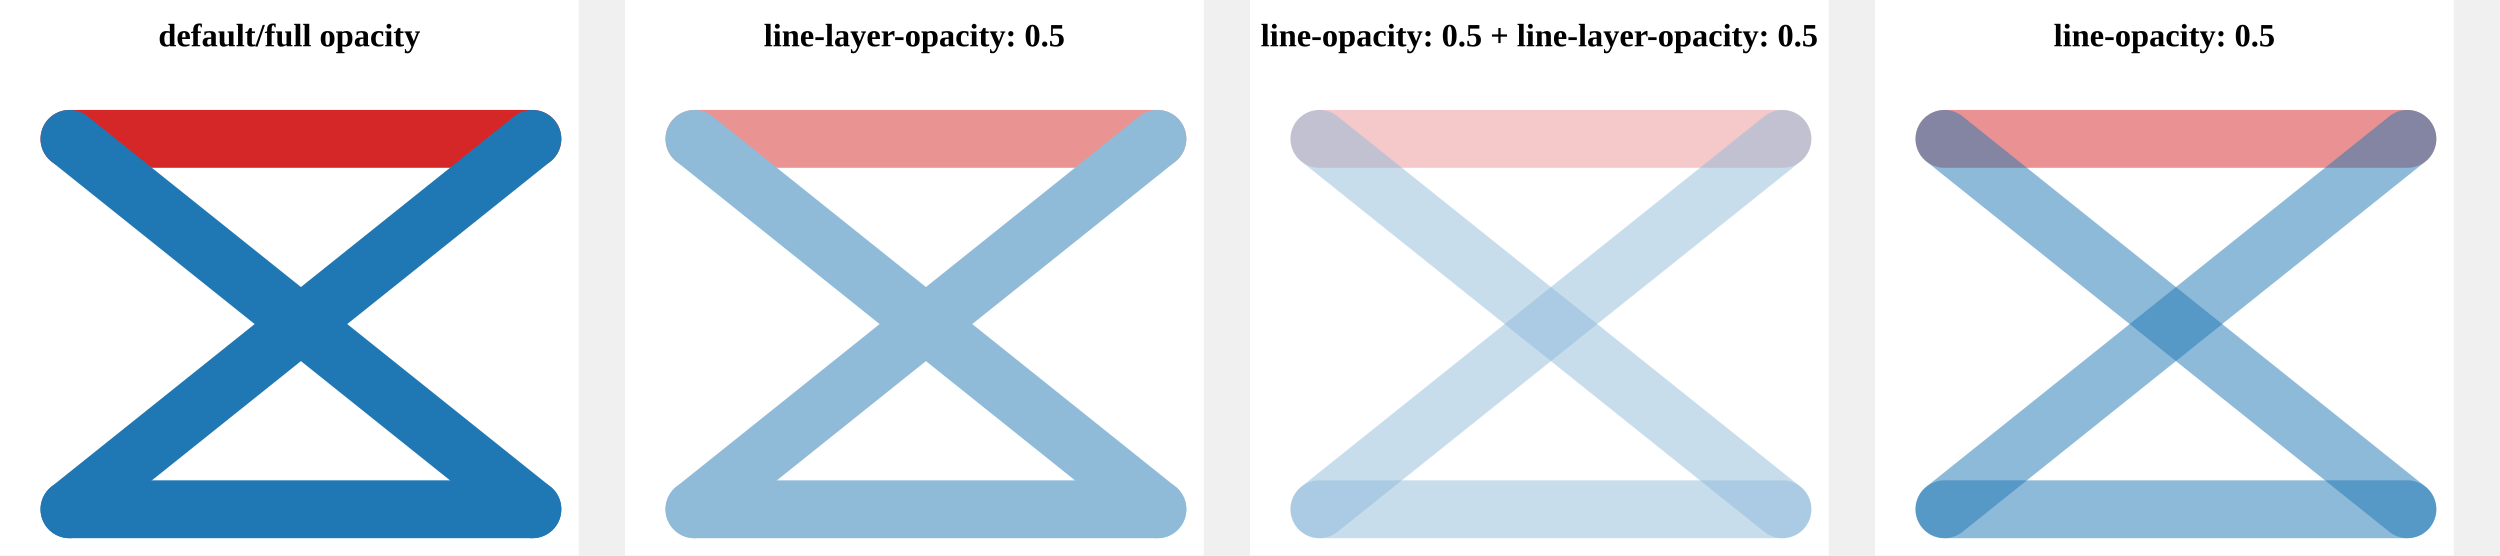
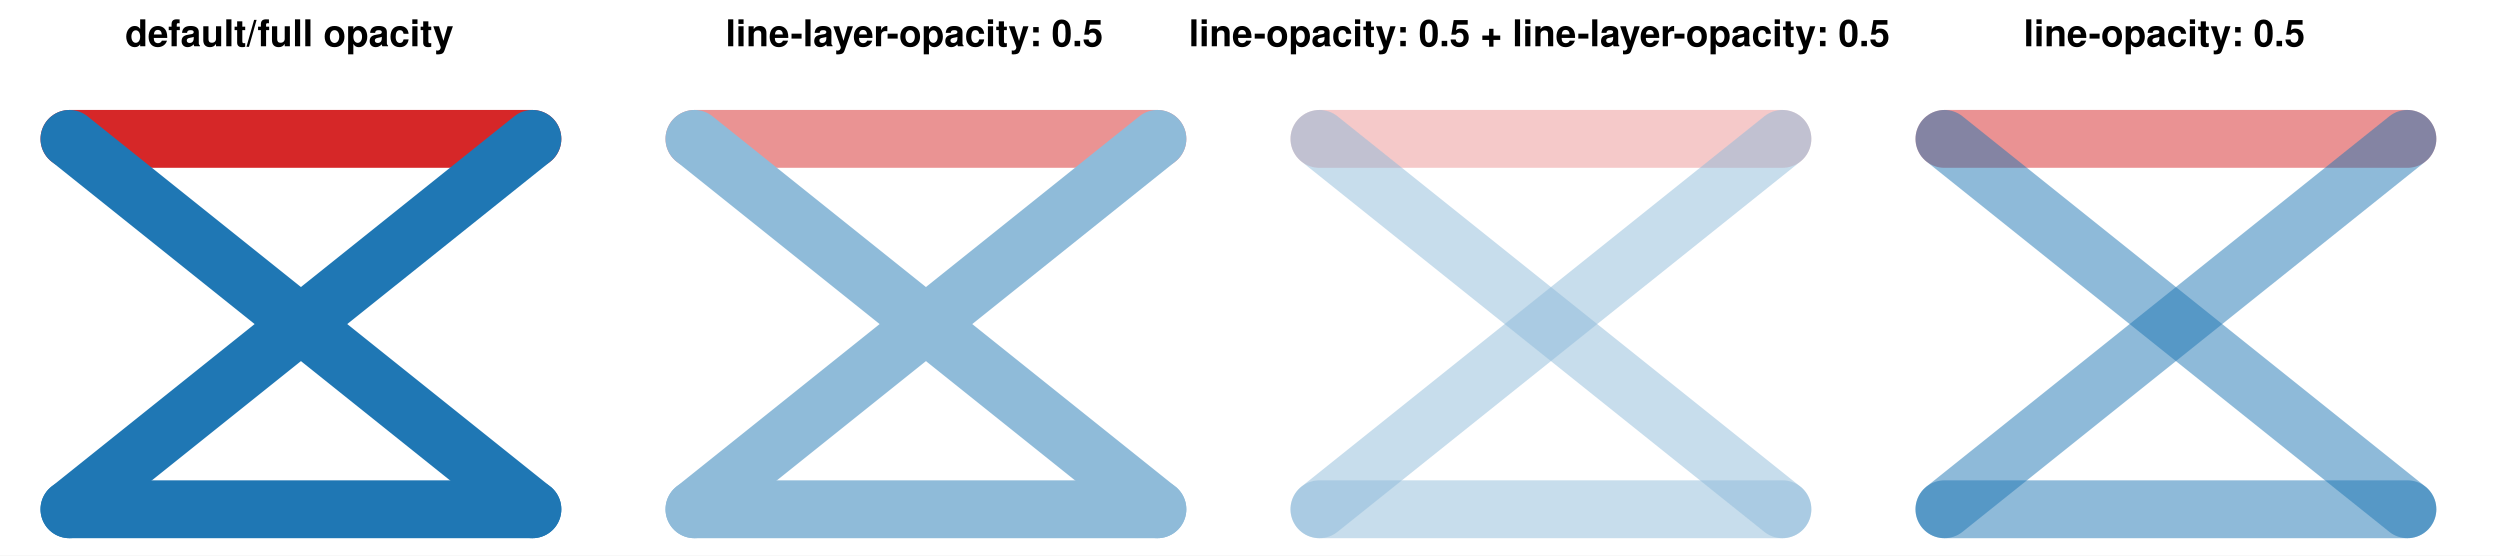
- <svg xmlns="http://www.w3.org/2000/svg" viewBox="0 0 1080 240" font-size="14">
+ <svg xmlns="http://www.w3.org/2000/svg" viewBox="0 0 1080 240" font-size="16" font-weight="600" font-family="-apple-system, BlinkMacSystemFont, Helvetica, Arial, sans-serif">
+   <rect x="0" y="0" width="1080" height="240" fill="#fff" />
  <g transform="translate(0, 0)">
-     <rect x="0" y="0" width="250" height="240" fill="#fff" />
-     <text x="125" y="20" text-anchor="middle" font-weight="600">
+     <text x="125" y="20" text-anchor="middle">
      default/full opacity
    </text>
    <line x1="30" y1="60" x2="230" y2="60" stroke="#d62728" stroke-width="25" stroke-linecap="round" />
    <g stroke="#1f77b4" stroke-width="25" stroke-linecap="round" fill="none">
      <line x1="30" y1="60" x2="230" y2="220" />
      <line x1="230" y1="220" x2="30" y2="220" />
      <line x1="30" y1="220" x2="230" y2="60" />
    </g>
  </g>
  <g transform="translate(270, 0)">
-     <rect x="0" y="0" width="250" height="240" fill="#fff" />
-     <text x="125" y="20" text-anchor="middle" font-weight="600">
+     <text x="125" y="20" text-anchor="middle">
      line-layer-opacity: 0.5
    </text>
    <g opacity="0.5">
      <line x1="30" y1="60" x2="230" y2="60" stroke="#d62728" stroke-width="25" stroke-linecap="round" />
      <g stroke="#1f77b4" stroke-width="25" stroke-linecap="round" fill="none">
        <line x1="30" y1="60" x2="230" y2="220" />
        <line x1="230" y1="220" x2="30" y2="220" />
        <line x1="30" y1="220" x2="230" y2="60" />
      </g>
    </g>
  </g>
  <g transform="translate(540, 0)">
-     <rect x="0" y="0" width="250" height="240" fill="#fff" />
-     <text x="125" y="20" text-anchor="middle" font-weight="600">
+     <text x="125" y="20" text-anchor="middle">
      line-opacity: 0.5 + line-layer-opacity: 0.5
    </text>
    <g opacity="0.5">
      <line x1="30" y1="60" x2="230" y2="60" stroke="#d62728" stroke-width="25" stroke-opacity="0.5" stroke-linecap="round" />
      <g stroke="#1f77b4" stroke-width="25" stroke-opacity="0.5" stroke-linecap="round" fill="none">
        <line x1="30" y1="60" x2="230" y2="220" />
        <line x1="230" y1="220" x2="30" y2="220" />
        <line x1="30" y1="220" x2="230" y2="60" />
      </g>
    </g>
  </g>
  <g transform="translate(810, 0)">
-     <rect x="0" y="0" width="250" height="240" fill="#fff" />
-     <text x="125" y="20" text-anchor="middle" font-weight="600">
-       line-opacity: 0.5
-     </text>
+     <text x="125" y="20" text-anchor="middle">line-opacity: 0.5</text>
    <line x1="30" y1="60" x2="230" y2="60" stroke="#d62728" stroke-width="25" stroke-opacity="0.5" stroke-linecap="round" />
    <g stroke="#1f77b4" stroke-width="25" stroke-opacity="0.5" stroke-linecap="round" fill="none">
      <line x1="30" y1="60" x2="230" y2="220" />
      <line x1="230" y1="220" x2="30" y2="220" />
      <line x1="30" y1="220" x2="230" y2="60" />
    </g>
  </g>
</svg>
